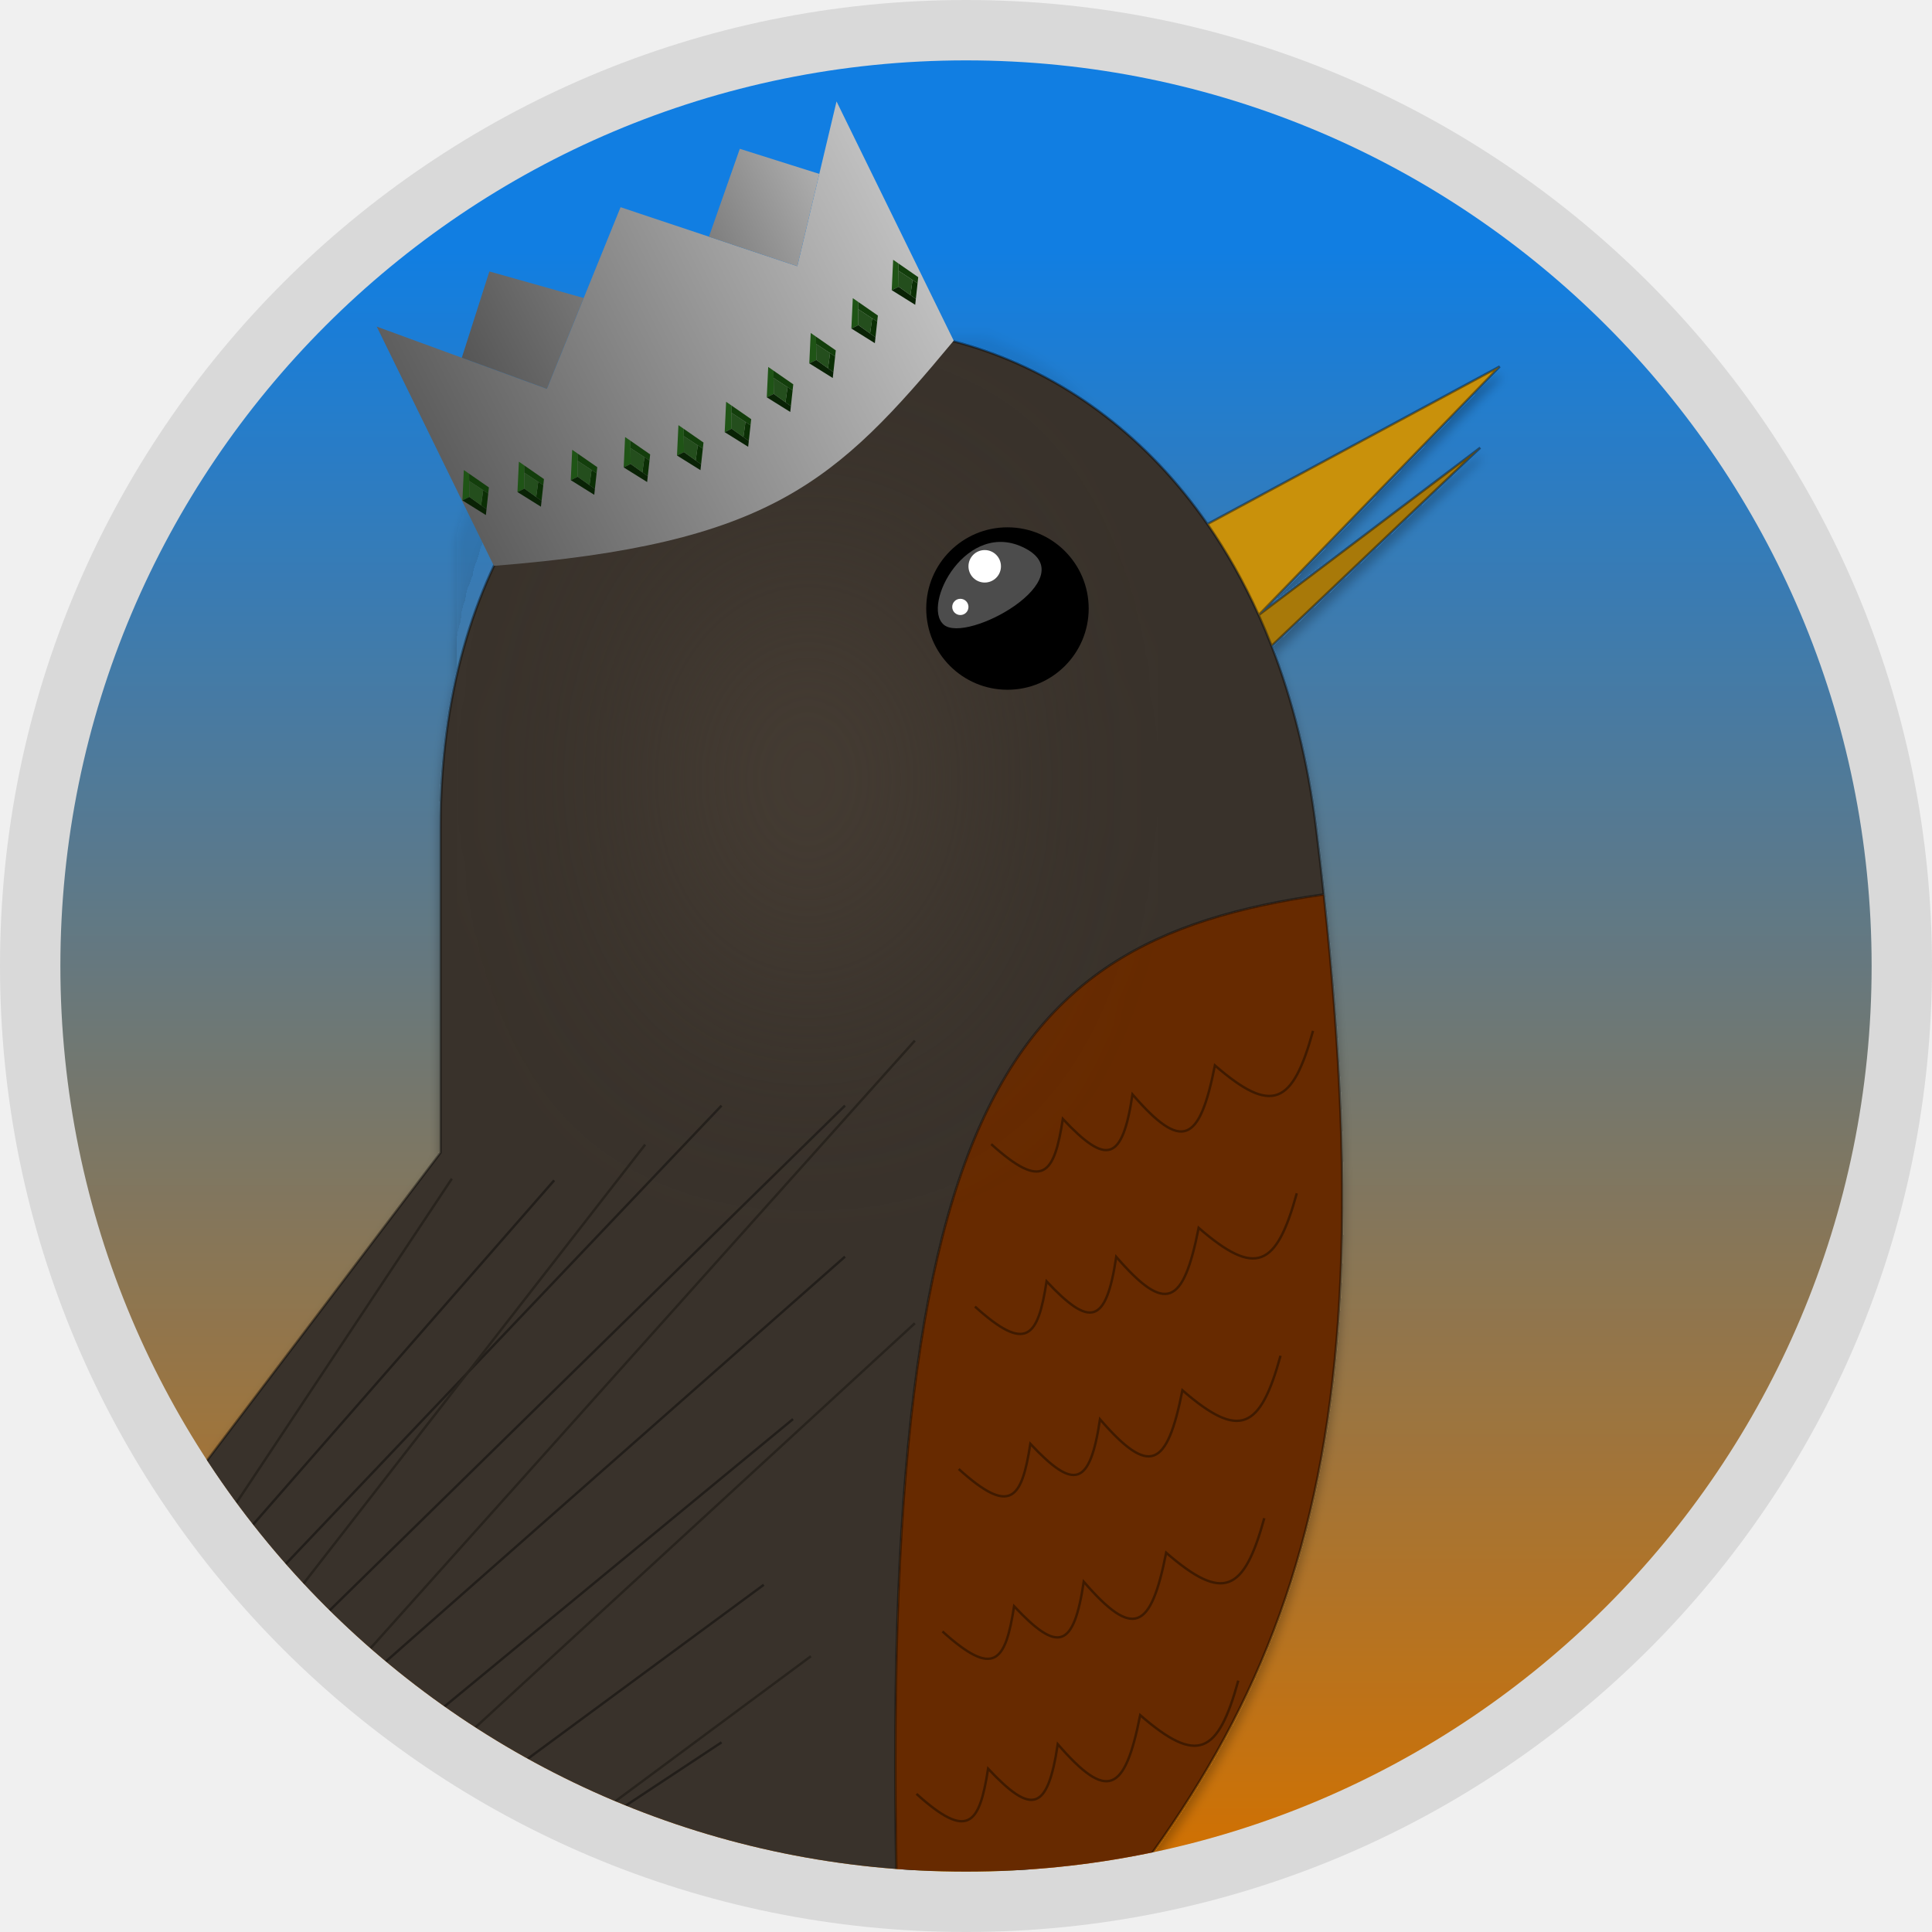
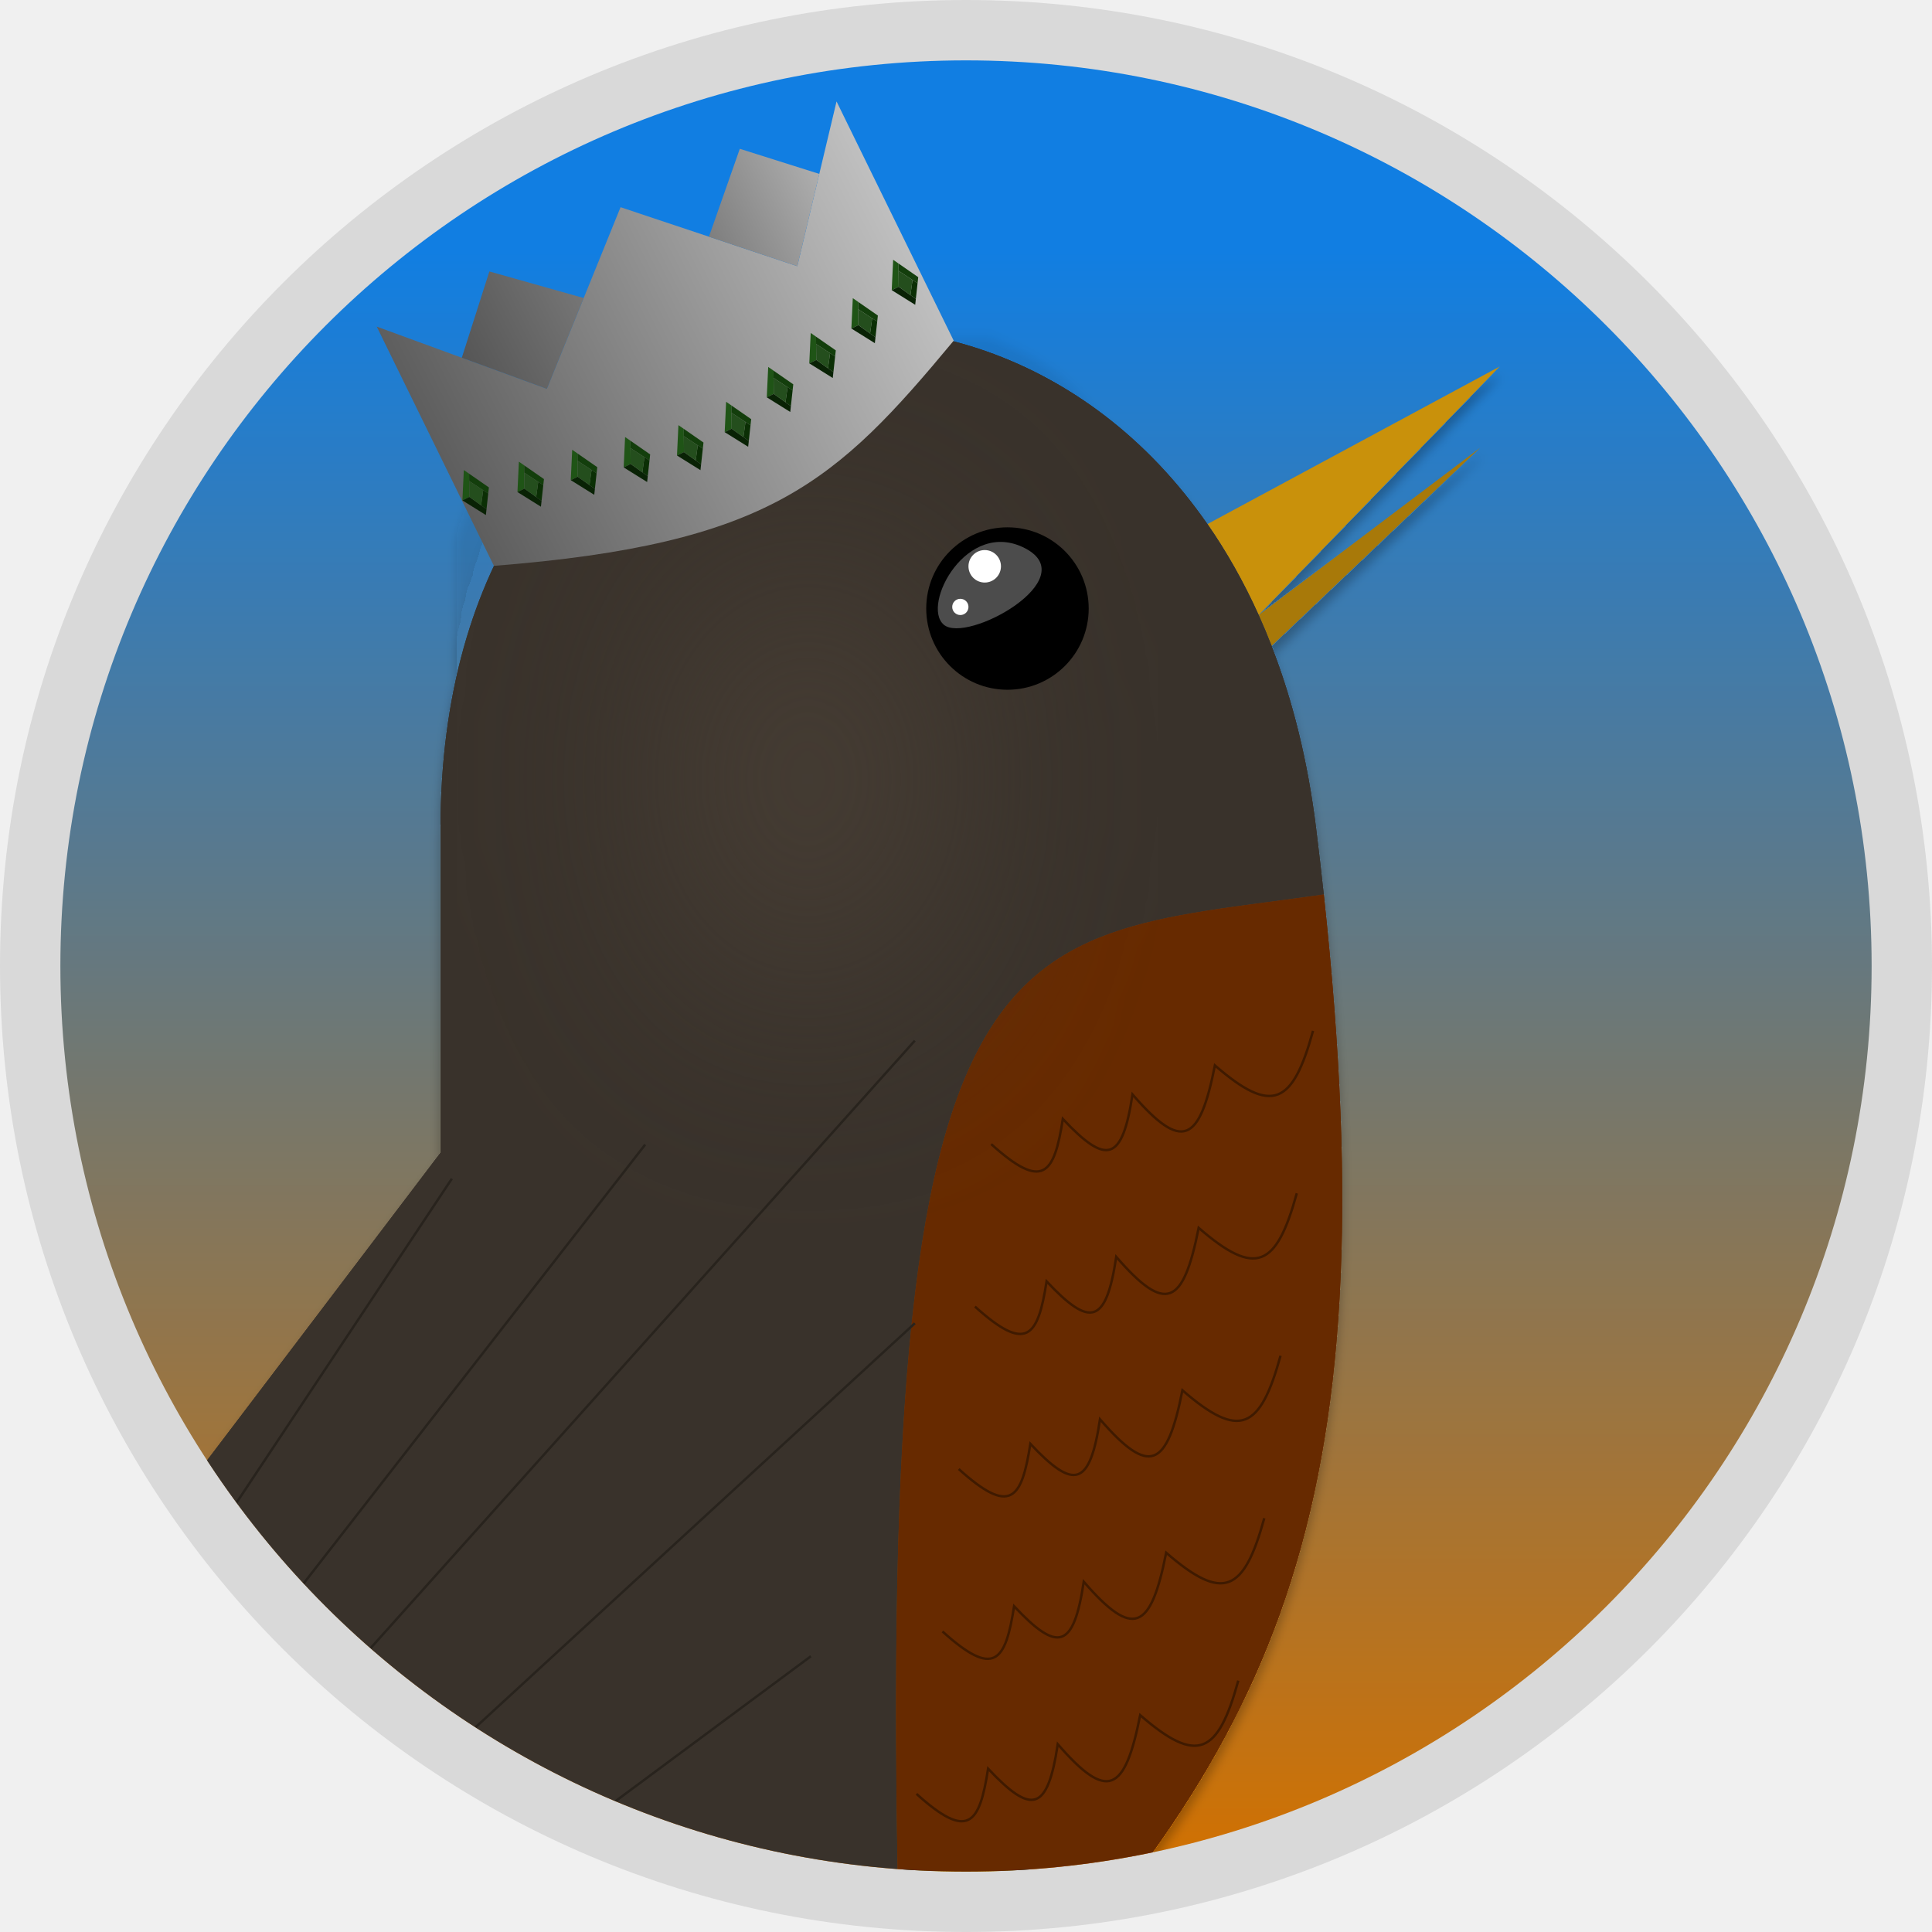
<svg xmlns="http://www.w3.org/2000/svg" width="800" height="800" viewBox="0 0 800 800" fill="none">
  <circle cx="400" cy="400" r="400" fill="#D9D9D9" />
  <circle cx="400" cy="400" r="375" fill="url(#paint0_linear_595_7156)" />
  <mask id="mask0_595_7156" style="mask-type:alpha" maskUnits="userSpaceOnUse" x="25" y="25" width="750" height="750">
    <circle cx="400" cy="400" r="375" fill="#599AD7" />
  </mask>
  <g mask="url(#mask0_595_7156)">
    <g filter="url(#filter0_d_595_7156)">
      <path d="M621 151.764L499.977 217.007C507.858 228.352 514.986 240.905 521.191 254.674L621 151.764Z" fill="#C9910B" />
      <path d="M612.927 185.395L521.191 254.674C523.061 258.823 524.847 263.083 526.545 267.453L612.927 185.395Z" fill="#A87909" />
-       <path fill-rule="evenodd" clip-rule="evenodd" d="M182.39 342.786V477.309L-191.175 969.662L-204.443 987.15L-244.76 1040.29L-254.874 1053.62L-285.076 1093.42L-295.538 1107.21L-306 1121L374.114 865.915C356.18 464.237 408.598 390.258 548.179 370.363C547.207 361.372 546.142 352.182 544.983 342.786C541.531 314.785 535.182 289.686 526.545 267.453C524.847 263.083 523.061 258.823 521.191 254.674C514.986 240.905 507.858 228.352 499.977 217.007C400.803 74.235 182.39 122.647 182.39 342.786Z" fill="#39322B" />
-       <path d="M402.368 855.318C526.273 724.988 576.337 630.886 548.179 370.363C408.598 390.258 356.18 464.237 374.114 865.915L402.368 855.318Z" fill="#672A00" />
-       <path d="M-306 1121L374.114 865.915M-306 1121L-295.538 1107.21M-306 1121L298.77 721.468M-306 1121L280.607 808.235M499.977 217.007C400.803 74.235 182.39 122.647 182.39 342.786V477.309L-191.175 969.662M499.977 217.007L621 151.764L521.191 254.674M499.977 217.007C507.858 228.352 514.986 240.905 521.191 254.674M521.191 254.674L612.927 185.395L526.545 267.453M521.191 254.674C523.061 258.823 524.847 263.083 526.545 267.453M526.545 267.453C535.182 289.686 541.531 314.785 544.983 342.786C546.142 352.182 547.207 361.372 548.179 370.363M548.179 370.363C576.337 630.886 526.273 724.988 402.368 855.318L374.114 865.915M548.179 370.363C408.598 390.258 356.18 464.237 374.114 865.915M229.48 488.743L-191.175 969.662M-191.175 969.662L-204.443 987.15M298.77 457.803L-204.443 987.15M-204.443 987.15L-244.76 1040.29M349.896 457.803L-244.76 1040.29M-244.76 1040.29L-254.874 1053.62M349.896 520.356L-254.874 1053.62M-254.874 1053.62L-285.076 1093.42M328.369 587.618L-285.076 1093.42M-285.076 1093.42L-295.538 1107.21M316.261 656.224L-295.538 1107.21" stroke="black" stroke-opacity="0.4" />
+       <path fill-rule="evenodd" clip-rule="evenodd" d="M182.39 342.786V477.309L-191.175 969.662L-204.443 987.15L-244.76 1040.29L-254.874 1053.62L-285.076 1093.42L-295.538 1107.21L-306 1121L374.114 865.915C357.296 370.363 408.598 390.258 548.179 370.363C547.207 361.372 546.142 352.182 544.983 342.786C541.531 314.785 535.182 289.686 526.545 267.453C524.847 263.083 523.061 258.823 521.191 254.674C514.986 240.905 507.858 228.352 499.977 217.007C400.803 74.235 182.39 122.647 182.39 342.786Z" fill="#39322B" />
+       <path d="M402.368 855.318C526.273 724.988 576.337 630.886 548.179 370.363C408.598 390.258 357.296 370.363 374.114 865.915L402.368 855.318Z" fill="#672A00" />
+       <path fill-rule="evenodd" clip-rule="evenodd" d="M182.39 342.786V477.309L-191.175 969.662L-204.443 987.15L-244.76 1040.29L-254.874 1053.62L-285.076 1093.42L-295.538 1107.21L-306 1121L374.114 865.915C357.296 370.363 408.598 390.258 548.179 370.363C547.207 361.372 546.142 352.182 544.983 342.786C541.531 314.785 535.182 289.686 526.545 267.453C524.847 263.083 523.061 258.823 521.191 254.674C514.986 240.905 507.858 228.352 499.977 217.007C400.803 74.235 182.39 122.647 182.39 342.786Z" fill="#39322B" />
+       <path d="M402.368 855.318C526.273 724.988 576.337 630.886 548.179 370.363C408.598 390.258 357.296 370.363 374.114 865.915L402.368 855.318Z" fill="#672A00" />
      <path d="M410.44 473.765C431.813 493.072 436.502 486.467 440.098 463.326C458.171 482.578 464.722 481.16 468.942 453.174C489.444 476.844 496.684 473.369 503.068 441.162C526.713 461.707 535.272 457.464 543.695 426.863" stroke="#3F1A00" />
      <path d="M403.713 541.026C425.086 560.333 429.775 553.728 433.371 530.588C451.444 549.839 457.995 548.421 462.215 520.435C482.717 544.105 489.957 540.63 496.341 508.424C519.986 528.968 528.545 524.726 536.968 494.124" stroke="#3F1A00" />
      <path d="M396.986 608.288C418.359 627.595 423.048 620.989 426.644 597.849C444.717 617.101 451.268 615.682 455.488 587.697C475.99 611.367 483.23 607.891 489.614 575.685C513.259 596.23 521.818 591.987 530.241 561.386" stroke="#3F1A00" />
      <path d="M390.259 675.549C411.632 694.856 416.321 688.251 419.916 665.11C437.99 684.362 444.541 682.944 448.761 654.958C469.263 678.628 476.503 675.153 482.887 642.946C506.532 663.491 515.091 659.248 523.514 628.647" stroke="#3F1A00" />
      <path d="M379.496 742.81C400.869 762.117 405.557 755.512 409.153 732.372C427.226 751.623 433.777 750.205 437.998 722.219C458.499 745.889 465.739 742.414 472.124 710.208C495.768 730.752 504.328 726.51 512.75 695.908" stroke="#3F1A00" />
      <g filter="url(#filter1_f_595_7156)">
        <ellipse cx="334.424" cy="322.608" rx="45.072" ry="90.803" fill="#4C4238" />
      </g>
      <path d="M187.1 488.071L-216.529 1095.44M-216.529 1095.44L267.153 473.946M-216.529 1095.44L378.823 430.899M-216.529 1095.44L378.823 547.933M-216.529 1095.44L335.769 685.819M-216.529 1095.44L307.515 800.163" stroke="#28231D" />
      <ellipse cx="417.167" cy="251.983" rx="33.636" ry="33.631" fill="black" />
      <ellipse cx="407.75" cy="234.495" rx="6.727" ry="6.726" fill="white" />
      <ellipse cx="397.659" cy="251.311" rx="3.364" ry="3.363" fill="white" />
      <path d="M424.601 227.097C400.35 214.317 381.341 250.613 390.804 258.676C400.267 266.739 448.853 239.876 424.601 227.097Z" fill="white" fill-opacity="0.3" />
    </g>
  </g>
  <path fill-rule="evenodd" clip-rule="evenodd" d="M204.515 234.306L156 135.241L191.224 148.13L226.448 161.02L241.703 123.409L256.958 85.799L293.554 98.017L330.15 110.234L339.249 72.013L346.394 42L394.909 141.064C346.151 199.739 318.9 225.273 204.515 234.306Z" fill="url(#paint1_linear_595_7156)" />
  <path d="M293.554 98.017L330.15 110.234L339.249 72.013L306.34 61.616L293.554 98.017Z" fill="url(#paint2_linear_595_7156)" />
  <path d="M191.224 148.13L226.448 161.02L241.703 123.409L202.638 112.401L191.224 148.13Z" fill="url(#paint3_linear_595_7156)" />
  <path d="M258.838 180.962L258.246 193.538L261.139 192.121L261.069 185.519L261.038 182.488L258.838 180.962Z" fill="#1F5416" />
  <path d="M269.22 188.163L261.038 182.488L261.069 185.519L266.855 189.322L268.943 190.694L269.22 188.163Z" fill="#133E0C" />
  <path d="M268.233 197.181L268.943 190.694L266.855 189.322L266.001 195.589L268.233 197.181Z" fill="#0B2F05" />
  <path d="M258.246 193.538L267.968 199.605L268.233 197.181L266.001 195.589L263.129 193.541L261.139 192.121L258.246 193.538Z" fill="#092205" />
  <path d="M261.069 185.519L261.139 192.121L263.129 193.541L266.001 195.589L266.855 189.322L261.069 185.519Z" fill="#244E1D" />
  <path d="M280.918 176.041L280.327 188.616L283.219 187.2L283.149 180.597L283.118 177.566L280.918 176.041Z" fill="#1F5416" />
  <path d="M291.3 183.242L283.118 177.566L283.149 180.597L288.936 184.4L291.023 185.773L291.3 183.242Z" fill="#133E0C" />
  <path d="M290.313 192.26L291.023 185.773L288.936 184.4L288.081 190.668L290.313 192.26Z" fill="#0B2F05" />
  <path d="M280.327 188.616L290.048 194.684L290.313 192.26L288.081 190.668L285.21 188.62L283.219 187.2L280.327 188.616Z" fill="#092205" />
  <path d="M283.149 180.597L283.219 187.2L285.21 188.62L288.081 190.668L288.936 184.4L283.149 180.597Z" fill="#244E1D" />
  <path d="M236.937 186.249L236.346 198.824L239.238 197.408L239.169 190.805L239.137 187.775L236.937 186.249Z" fill="#1F5416" />
  <path d="M247.319 193.45L239.137 187.775L239.169 190.805L244.955 194.608L247.042 195.981L247.319 193.45Z" fill="#133E0C" />
  <path d="M246.332 202.468L247.042 195.981L244.955 194.608L244.1 200.876L246.332 202.468Z" fill="#0B2F05" />
  <path d="M236.346 198.824L246.067 204.892L246.332 202.468L244.1 200.876L241.229 198.828L239.238 197.408L236.346 198.824Z" fill="#092205" />
  <path d="M239.169 190.805L239.238 197.408L241.229 198.828L244.1 200.876L244.955 194.608L239.169 190.805Z" fill="#244E1D" />
  <path d="M214.857 191.17L214.265 203.746L217.158 202.329L217.088 195.727L217.057 192.696L214.857 191.17Z" fill="#1F5416" />
  <path d="M225.239 198.372L217.057 192.696L217.088 195.727L222.874 199.53L224.962 200.902L225.239 198.372Z" fill="#133E0C" />
  <path d="M224.252 207.389L224.962 200.902L222.874 199.53L222.02 205.797L224.252 207.389Z" fill="#0B2F05" />
  <path d="M214.265 203.746L223.987 209.813L224.252 207.389L222.02 205.797L219.149 203.749L217.158 202.329L214.265 203.746Z" fill="#092205" />
  <path d="M217.088 195.727L217.158 202.329L219.149 203.749L222.02 205.797L222.874 199.53L217.088 195.727Z" fill="#244E1D" />
  <path d="M300.67 166.367L300.079 178.943L302.971 177.526L302.902 170.924L302.87 167.893L300.67 166.367Z" fill="#1F5416" />
  <path d="M311.053 173.569L302.87 167.893L302.902 170.924L308.688 174.727L310.776 176.099L311.053 173.569Z" fill="#133E0C" />
  <path d="M310.066 182.586L310.776 176.099L308.688 174.727L307.834 180.994L310.066 182.586Z" fill="#0B2F05" />
  <path d="M300.079 178.943L309.8 185.01L310.066 182.586L307.834 180.994L304.962 178.946L302.971 177.526L300.079 178.943Z" fill="#092205" />
  <path d="M302.902 170.924L302.971 177.526L304.962 178.946L307.834 180.994L308.688 174.727L302.902 170.924Z" fill="#244E1D" />
  <path d="M318.096 151.942L317.505 164.517L320.397 163.101L320.328 156.498L320.296 153.467L318.096 151.942Z" fill="#1F5416" />
  <path d="M328.479 159.143L320.296 153.467L320.328 156.498L326.114 160.301L328.202 161.673L328.479 159.143Z" fill="#133E0C" />
  <path d="M327.492 168.161L328.202 161.673L326.114 160.301L325.259 166.569L327.492 168.161Z" fill="#0B2F05" />
  <path d="M317.505 164.517L327.226 170.585L327.492 168.161L325.259 166.569L322.388 164.521L320.397 163.101L317.505 164.517Z" fill="#092205" />
  <path d="M320.328 156.498L320.397 163.101L322.388 164.521L325.259 166.569L326.114 160.301L320.328 156.498Z" fill="#244E1D" />
  <path d="M335.701 137.882L335.109 150.457L338.002 149.041L337.932 142.438L337.9 139.407L335.701 137.882Z" fill="#1F5416" />
  <path d="M346.083 145.083L337.9 139.407L337.932 142.438L343.718 146.241L345.806 147.613L346.083 145.083Z" fill="#133E0C" />
  <path d="M345.096 154.101L345.806 147.613L343.718 146.241L342.864 152.509L345.096 154.101Z" fill="#0B2F05" />
  <path d="M335.109 150.457L344.831 156.525L345.096 154.101L342.864 152.509L339.992 150.461L338.002 149.041L335.109 150.457Z" fill="#092205" />
  <path d="M337.932 142.438L338.002 149.041L339.992 150.461L342.864 152.509L343.718 146.241L337.932 142.438Z" fill="#244E1D" />
  <path d="M369.835 107.568L369.244 120.144L372.136 118.727L372.067 112.125L372.035 109.094L369.835 107.568Z" fill="#1F5416" />
  <path d="M380.218 114.77L372.035 109.094L372.067 112.125L377.853 115.928L379.941 117.3L380.218 114.77Z" fill="#133E0C" />
  <path d="M379.231 123.787L379.941 117.3L377.853 115.928L376.999 122.195L379.231 123.787Z" fill="#0B2F05" />
  <path d="M369.244 120.144L378.965 126.211L379.231 123.787L376.999 122.195L374.127 120.147L372.136 118.727L369.244 120.144Z" fill="#092205" />
  <path d="M372.067 112.125L372.136 118.727L374.127 120.147L376.999 122.195L377.853 115.928L372.067 112.125Z" fill="#244E1D" />
  <path d="M353.126 123.456L352.535 136.032L355.427 134.615L355.357 128.013L355.326 124.982L353.126 123.456Z" fill="#1F5416" />
  <path d="M363.508 130.657L355.326 124.982L355.357 128.013L361.144 131.816L363.231 133.188L363.508 130.657Z" fill="#133E0C" />
  <path d="M362.521 139.675L363.231 133.188L361.144 131.816L360.289 138.083L362.521 139.675Z" fill="#0B2F05" />
  <path d="M352.535 136.032L362.256 142.099L362.521 139.675L360.289 138.083L357.418 136.035L355.427 134.615L352.535 136.032Z" fill="#092205" />
  <path d="M355.357 128.013L355.427 134.615L357.418 136.035L360.289 138.083L361.144 131.816L355.357 128.013Z" fill="#244E1D" />
  <path d="M192.061 194.629L191.469 207.205L194.361 205.788L194.292 199.186L194.26 196.155L192.061 194.629Z" fill="#1F5416" />
  <path d="M202.443 201.831L194.26 196.155L194.292 199.186L200.078 202.989L202.166 204.361L202.443 201.831Z" fill="#133E0C" />
  <path d="M201.456 210.848L202.166 204.361L200.078 202.989L199.224 209.256L201.456 210.848Z" fill="#0B2F05" />
  <path d="M191.469 207.205L201.191 213.272L201.456 210.848L199.224 209.256L196.352 207.208L194.361 205.788L191.469 207.205Z" fill="#092205" />
  <path d="M194.292 199.186L194.361 205.788L196.352 207.208L199.224 209.256L200.078 202.989L194.292 199.186Z" fill="#244E1D" />
  <defs>
-     <filter id="filter0_d_595_7156" x="-311.444" y="135.5" width="936.802" height="994.576" filterUnits="userSpaceOnUse" color-interpolation-filters="sRGB">
+     <filter id="filter0_d_595_7156" x="-310" y="136" width="935" height="993" filterUnits="userSpaceOnUse" color-interpolation-filters="sRGB">
      <feFlood flood-opacity="0" result="BackgroundImageFix" />
      <feColorMatrix in="SourceAlpha" type="matrix" values="0 0 0 0 0 0 0 0 0 0 0 0 0 0 0 0 0 0 127 0" result="hardAlpha" />
      <feOffset dy="4" />
      <feGaussianBlur stdDeviation="2" />
      <feComposite in2="hardAlpha" operator="out" />
      <feColorMatrix type="matrix" values="0 0 0 0 0 0 0 0 0 0 0 0 0 0 0 0 0 0 0.25 0" />
      <feBlend mode="normal" in2="BackgroundImageFix" result="effect1_dropShadow_595_7156" />
      <feBlend mode="normal" in="SourceGraphic" in2="effect1_dropShadow_595_7156" result="shape" />
    </filter>
    <filter id="filter1_f_595_7156" x="189.352" y="131.805" width="290.144" height="381.606" filterUnits="userSpaceOnUse" color-interpolation-filters="sRGB">
      <feFlood flood-opacity="0" result="BackgroundImageFix" />
      <feBlend mode="normal" in="SourceGraphic" in2="BackgroundImageFix" result="shape" />
      <feGaussianBlur stdDeviation="50" result="effect1_foregroundBlur_595_7156" />
    </filter>
    <linearGradient id="paint0_linear_595_7156" x1="400" y1="25" x2="400" y2="775" gradientUnits="userSpaceOnUse">
      <stop offset="0.105" stop-color="#117EE2" />
      <stop offset="0.999" stop-color="#D27100" />
      <stop offset="0.999" stop-color="#FEEF66" />
      <stop offset="0.999" stop-color="#00232E" />
      <stop offset="1" stop-color="#FFC700" />
    </linearGradient>
    <linearGradient id="paint1_linear_595_7156" x1="182.051" y1="187.974" x2="371.456" y2="93.175" gradientUnits="userSpaceOnUse">
      <stop stop-color="#5E5E5E" />
      <stop offset="1" stop-color="#BFBFBF" />
    </linearGradient>
    <linearGradient id="paint2_linear_595_7156" x1="182.499" y1="188.888" x2="371.456" y2="93.174" gradientUnits="userSpaceOnUse">
      <stop />
      <stop offset="1" stop-color="#BFBFBF" />
    </linearGradient>
    <linearGradient id="paint3_linear_595_7156" x1="182.051" y1="187.974" x2="371.456" y2="93.175" gradientUnits="userSpaceOnUse">
      <stop stop-color="#474747" />
      <stop offset="1" stop-color="#BFBFBF" />
    </linearGradient>
  </defs>
</svg>
